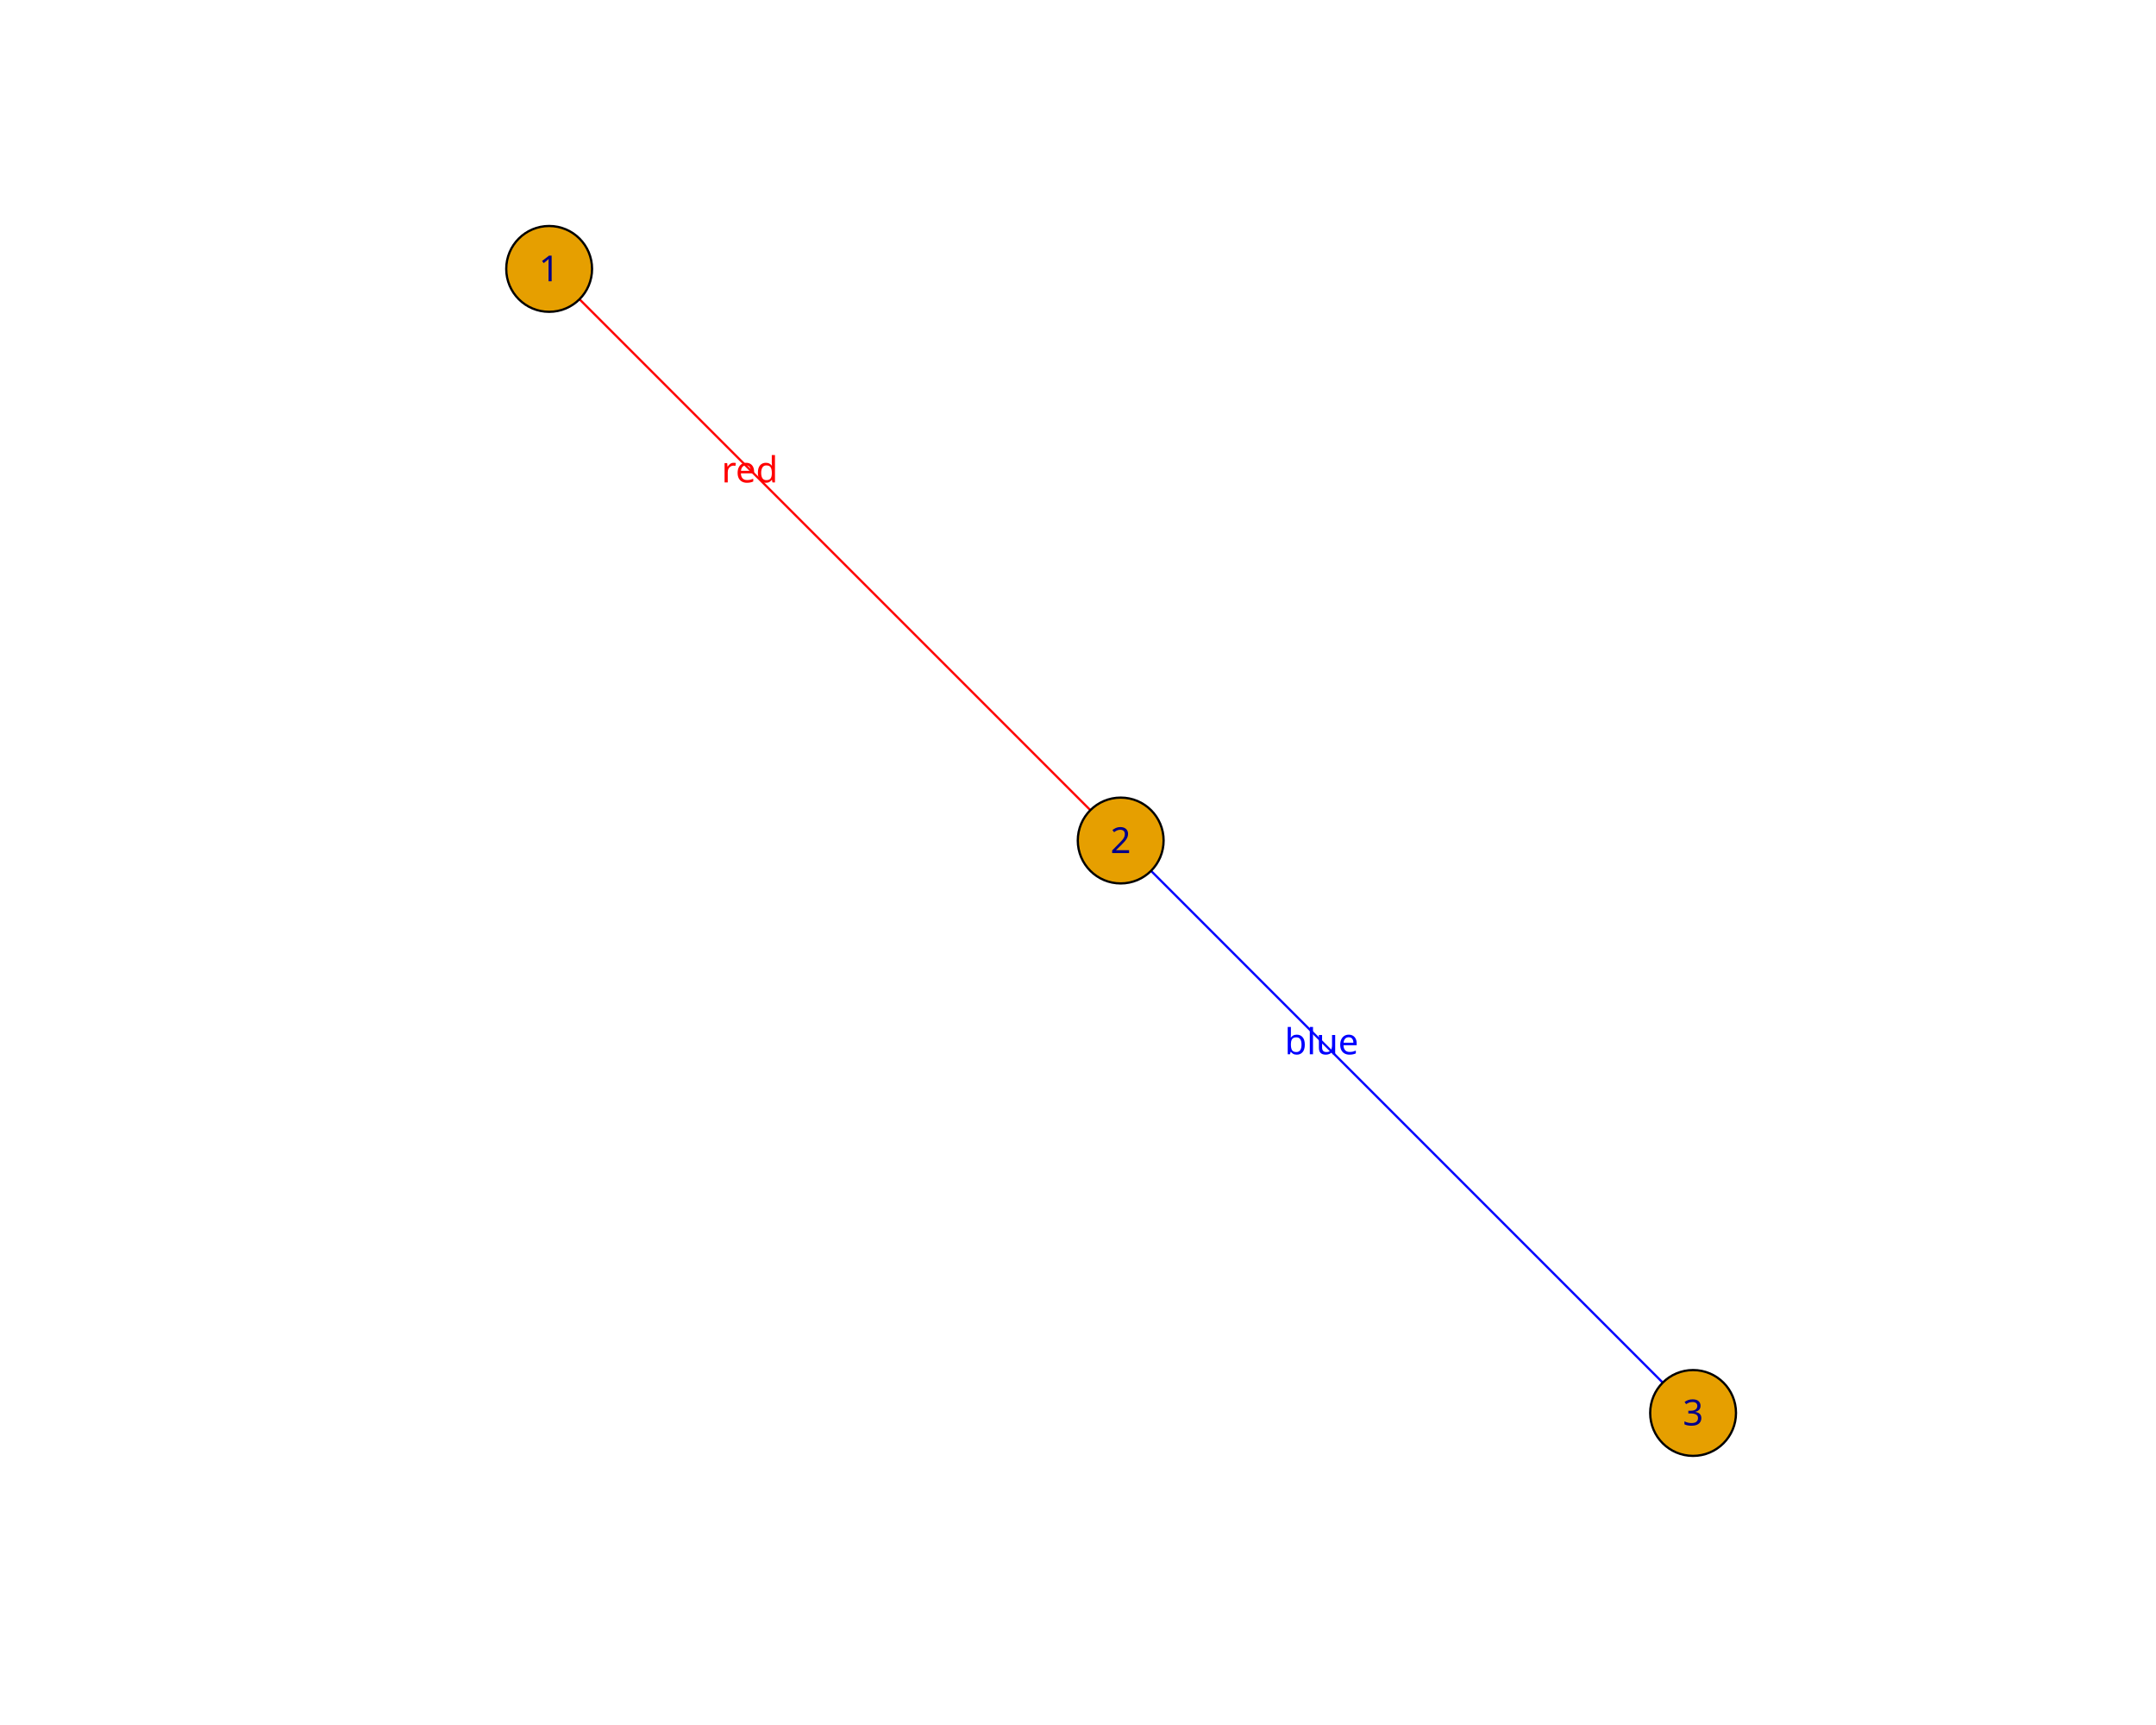
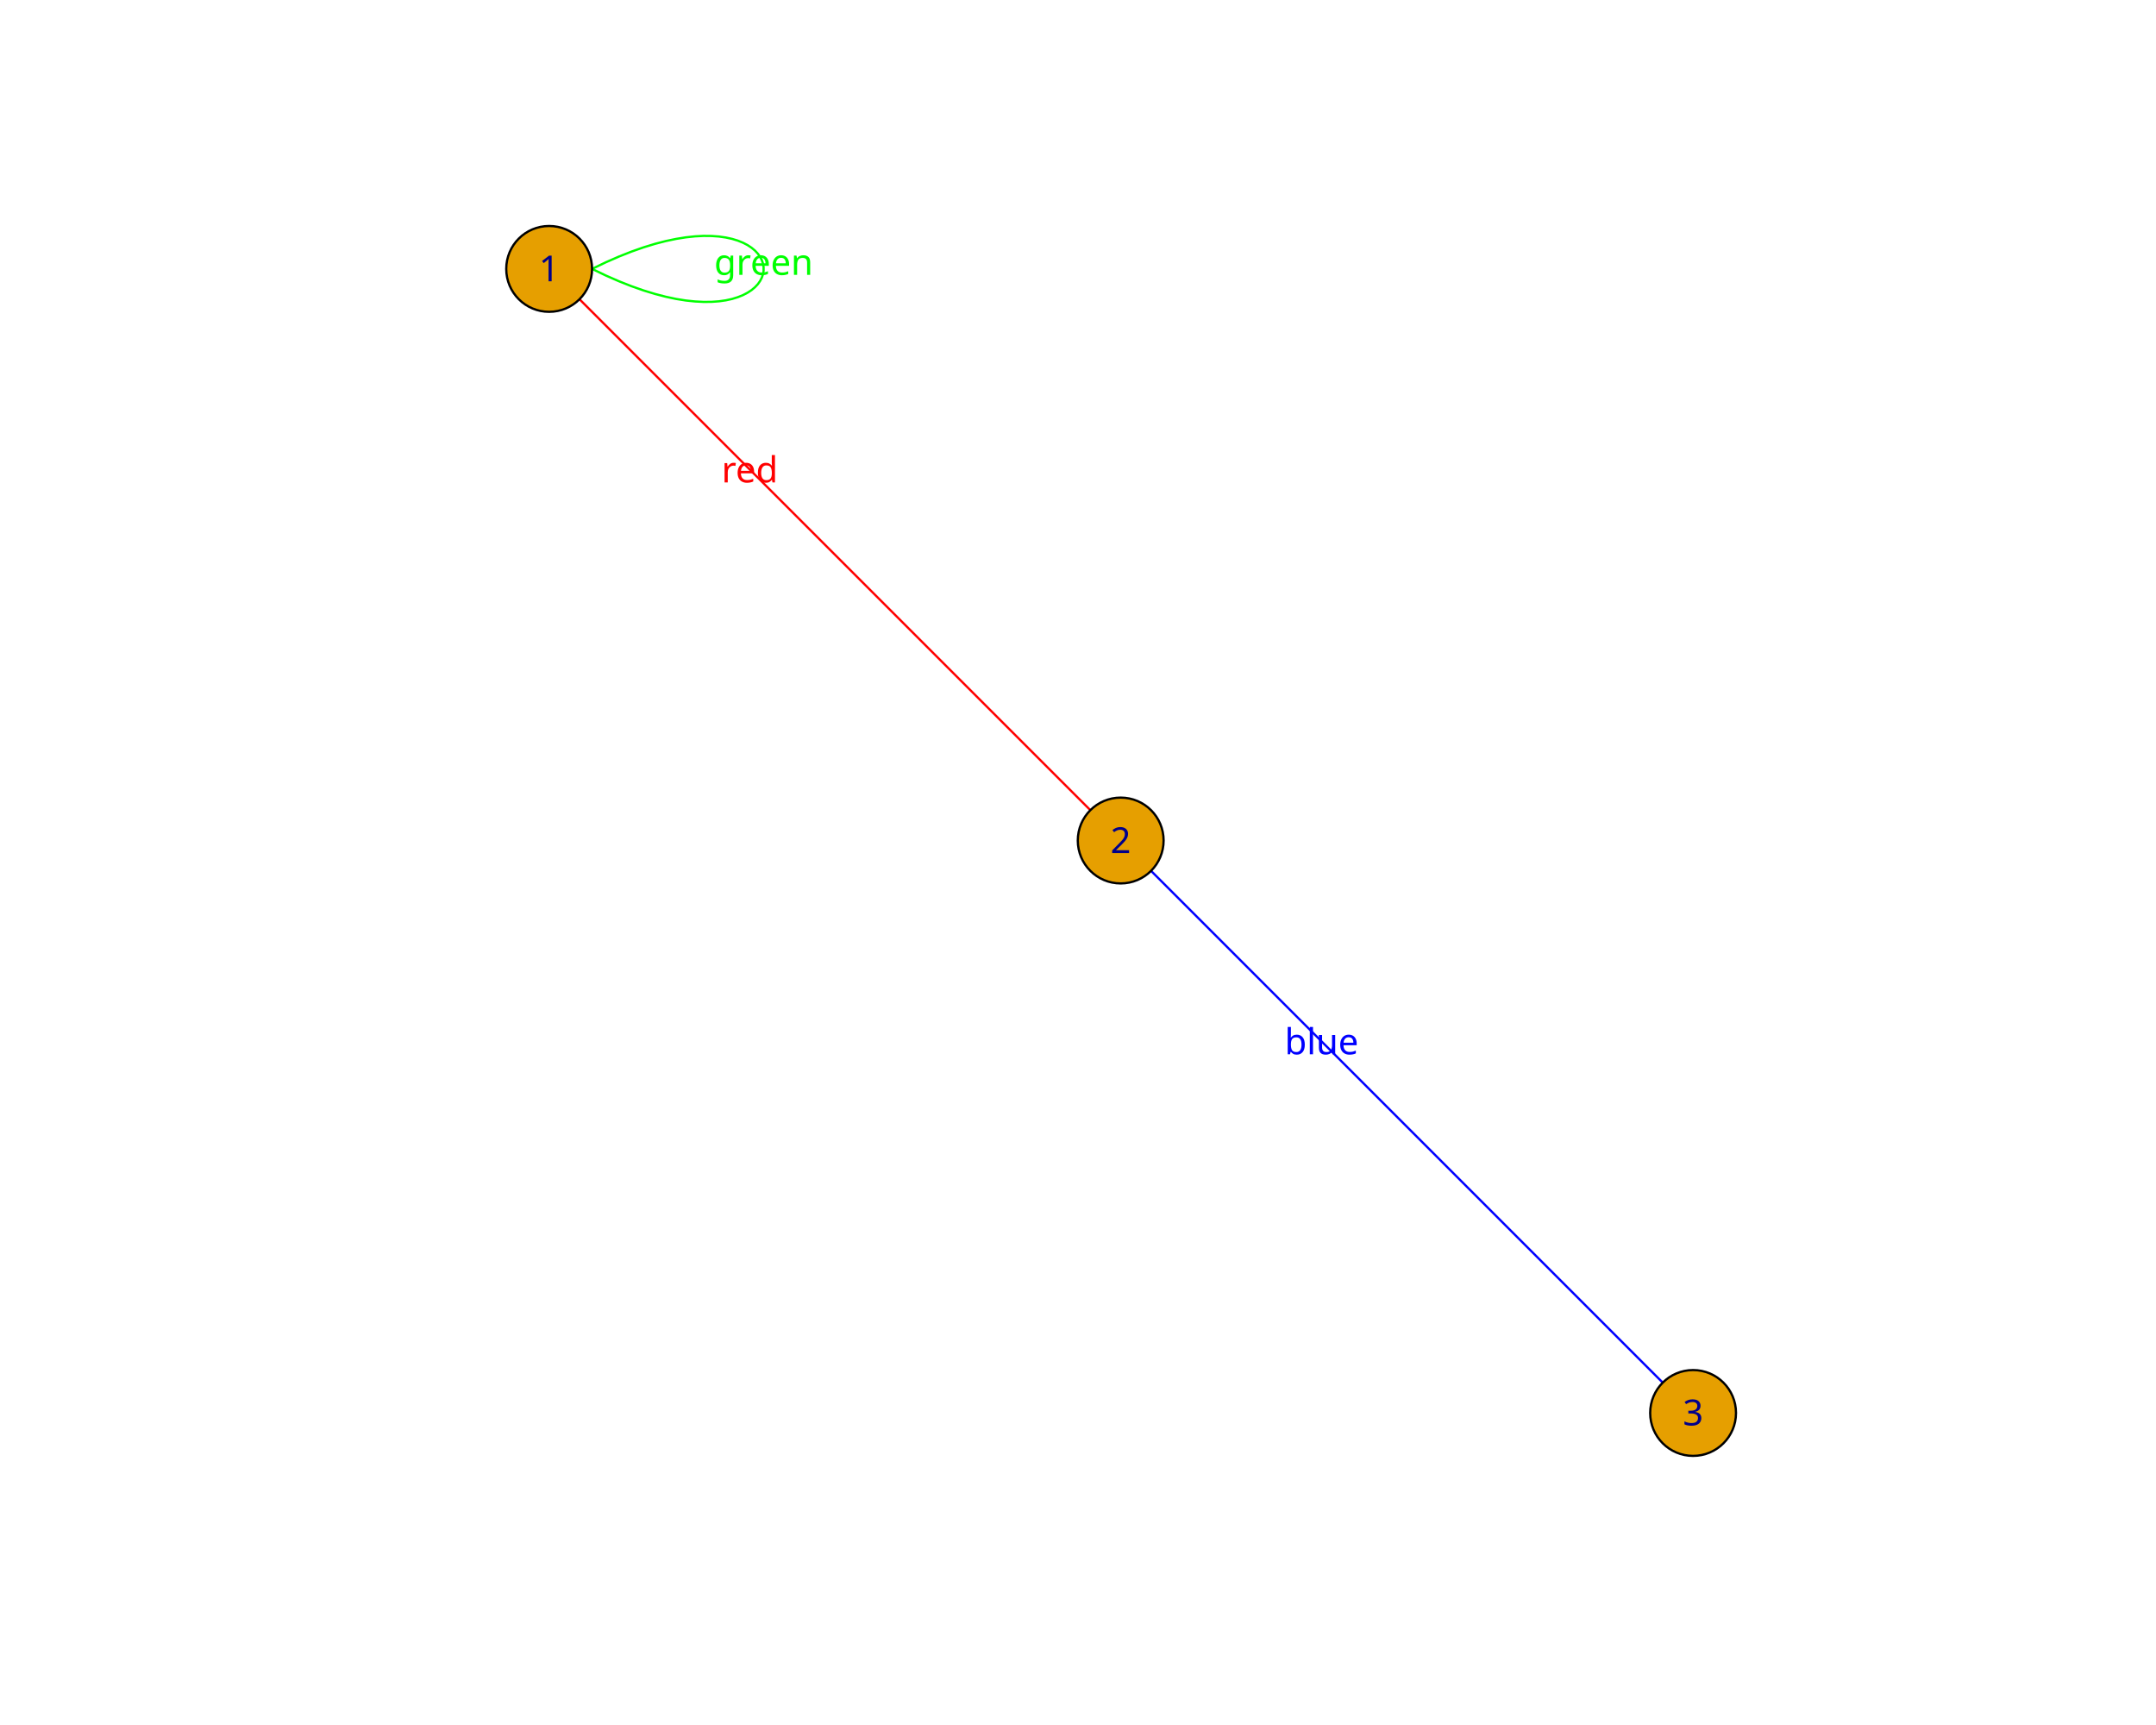
<svg xmlns="http://www.w3.org/2000/svg" class="svglite" data-engine-version="2.0" width="720.00pt" height="576.00pt" viewBox="0 0 720.00 576.00">
  <defs>
    <style type="text/css">
    .svglite line, .svglite polyline, .svglite polygon, .svglite path, .svglite rect, .svglite circle {
      fill: none;
      stroke: #000000;
      stroke-linecap: round;
      stroke-linejoin: round;
      stroke-miterlimit: 10.00;
    }
  </style>
  </defs>
  <rect width="100%" height="100%" style="stroke: none; fill: #FFFFFF;" />
  <defs>
    <clipPath id="cpMC4wMHw3MjAuMDB8MC4wMHw1NzYuMDA=">
      <rect x="0.00" y="0.00" width="720.00" height="576.00" />
    </clipPath>
  </defs>
  <g clip-path="url(#cpMC4wMHw3MjAuMDB8MC4wMHw1NzYuMDA=)">
</g>
  <defs>
    <clipPath id="cpNTkuMDR8Njg5Ljc2fDU5LjA0fDUwMi41Ng==">
      <rect x="59.04" y="59.04" width="630.72" height="443.52" />
    </clipPath>
  </defs>
  <g clip-path="url(#cpNTkuMDR8Njg5Ljc2fDU5LjA0fDUwMi41Ng==)">
-     <polygon points="3048.51,89.79 3053.09,87.59 3057.48,85.67 3061.68,84.01 3065.69,82.60 3069.51,81.43 3073.14,80.49 3076.57,79.77 3079.82,79.25 3082.88,78.92 3085.74,78.77 3088.41,78.80 3090.89,78.98 3093.19,79.31 3095.29,79.77 3097.20,80.35 3098.91,81.05 3100.44,81.84 3101.78,82.73 3102.92,83.68 3103.88,84.71 3104.64,85.78 3105.21,86.90 3105.60,88.04 3105.79,89.21 3105.79,90.38 3105.60,91.54 3105.21,92.69 3104.64,93.80 3103.88,94.88 3102.92,95.90 3101.78,96.86 3100.44,97.74 3098.91,98.54 3097.20,99.23 3095.29,99.82 3093.19,100.28 3090.89,100.61 3088.41,100.79 3085.74,100.81 3082.88,100.66 3079.82,100.34 3076.57,99.82 3073.14,99.09 3069.51,98.15 3065.69,96.98 3061.68,95.57 3057.48,93.91 3053.09,91.99 3048.51,89.79 " style="stroke-width: 0.75; stroke: #00FF00; fill: none;" />
-     <text x="3105.81" y="91.78" text-anchor="middle" style="font-size: 12.00px; fill: #00FF00; font-family: sans;" textLength="30.69px" lengthAdjust="spacingAndGlyphs">green</text>
+     <polygon points="197.72,89.79 202.30,87.59 206.69,85.67 210.89,84.01 214.90,82.60 218.72,81.43 222.35,80.49 225.78,79.77 229.03,79.25 232.08,78.92 234.95,78.77 237.62,78.80 240.10,78.98 242.40,79.31 244.50,79.77 246.40,80.35 248.12,81.05 249.65,81.84 250.99,82.73 252.13,83.68 253.09,84.71 253.85,85.78 254.42,86.90 254.81,88.04 255.00,89.21 255.00,90.38 254.81,91.54 254.42,92.69 253.85,93.80 253.09,94.88 252.13,95.90 250.99,96.86 249.65,97.74 248.12,98.54 246.40,99.23 244.50,99.82 242.40,100.28 240.10,100.61 237.62,100.79 234.95,100.81 232.08,100.66 229.03,100.34 225.78,99.82 222.35,99.09 218.72,98.15 214.90,96.98 210.89,95.57 206.69,93.91 202.30,91.99 197.72,89.79 " style="stroke-width: 0.75; stroke: #00FF00; fill: none;" />
+     <text x="255.02" y="91.78" text-anchor="middle" style="font-size: 12.00px; fill: #00FF00; font-family: sans;" textLength="30.69px" lengthAdjust="spacingAndGlyphs">green</text>
    <line x1="193.52" y1="99.92" x2="364.13" y2="270.53" style="stroke-width: 0.75; stroke: #FF0000;" />
    <line x1="384.39" y1="290.79" x2="555.28" y2="461.68" style="stroke-width: 0.75; stroke: #0000FF;" />
    <text x="250.39" y="161.08" text-anchor="middle" style="font-size: 12.00px; fill: #FF0000; font-family: sans;" textLength="17.34px" lengthAdjust="spacingAndGlyphs">red</text>
    <text x="441.35" y="352.04" text-anchor="middle" style="font-size: 12.00px; fill: #0000FF; font-family: sans;" textLength="22.69px" lengthAdjust="spacingAndGlyphs">blue</text>
    <circle cx="183.39" cy="89.79" r="14.33" style="stroke-width: 0.75; fill: #E69F00;" />
    <circle cx="374.26" cy="280.66" r="14.33" style="stroke-width: 0.75; fill: #E69F00;" />
    <circle cx="565.41" cy="471.81" r="14.33" style="stroke-width: 0.75; fill: #E69F00;" />
  </g>
  <g clip-path="url(#cpMC4wMHw3MjAuMDB8MC4wMHw1NzYuMDA=)">
    <text x="183.39" y="93.92" text-anchor="middle" style="font-size: 12.00px; fill: #00008B; font-family: sans;" textLength="6.67px" lengthAdjust="spacingAndGlyphs">1</text>
    <text x="374.26" y="284.85" text-anchor="middle" style="font-size: 12.00px; fill: #00008B; font-family: sans;" textLength="6.67px" lengthAdjust="spacingAndGlyphs">2</text>
    <text x="565.41" y="475.94" text-anchor="middle" style="font-size: 12.00px; fill: #00008B; font-family: sans;" textLength="6.67px" lengthAdjust="spacingAndGlyphs">3</text>
  </g>
</svg>
